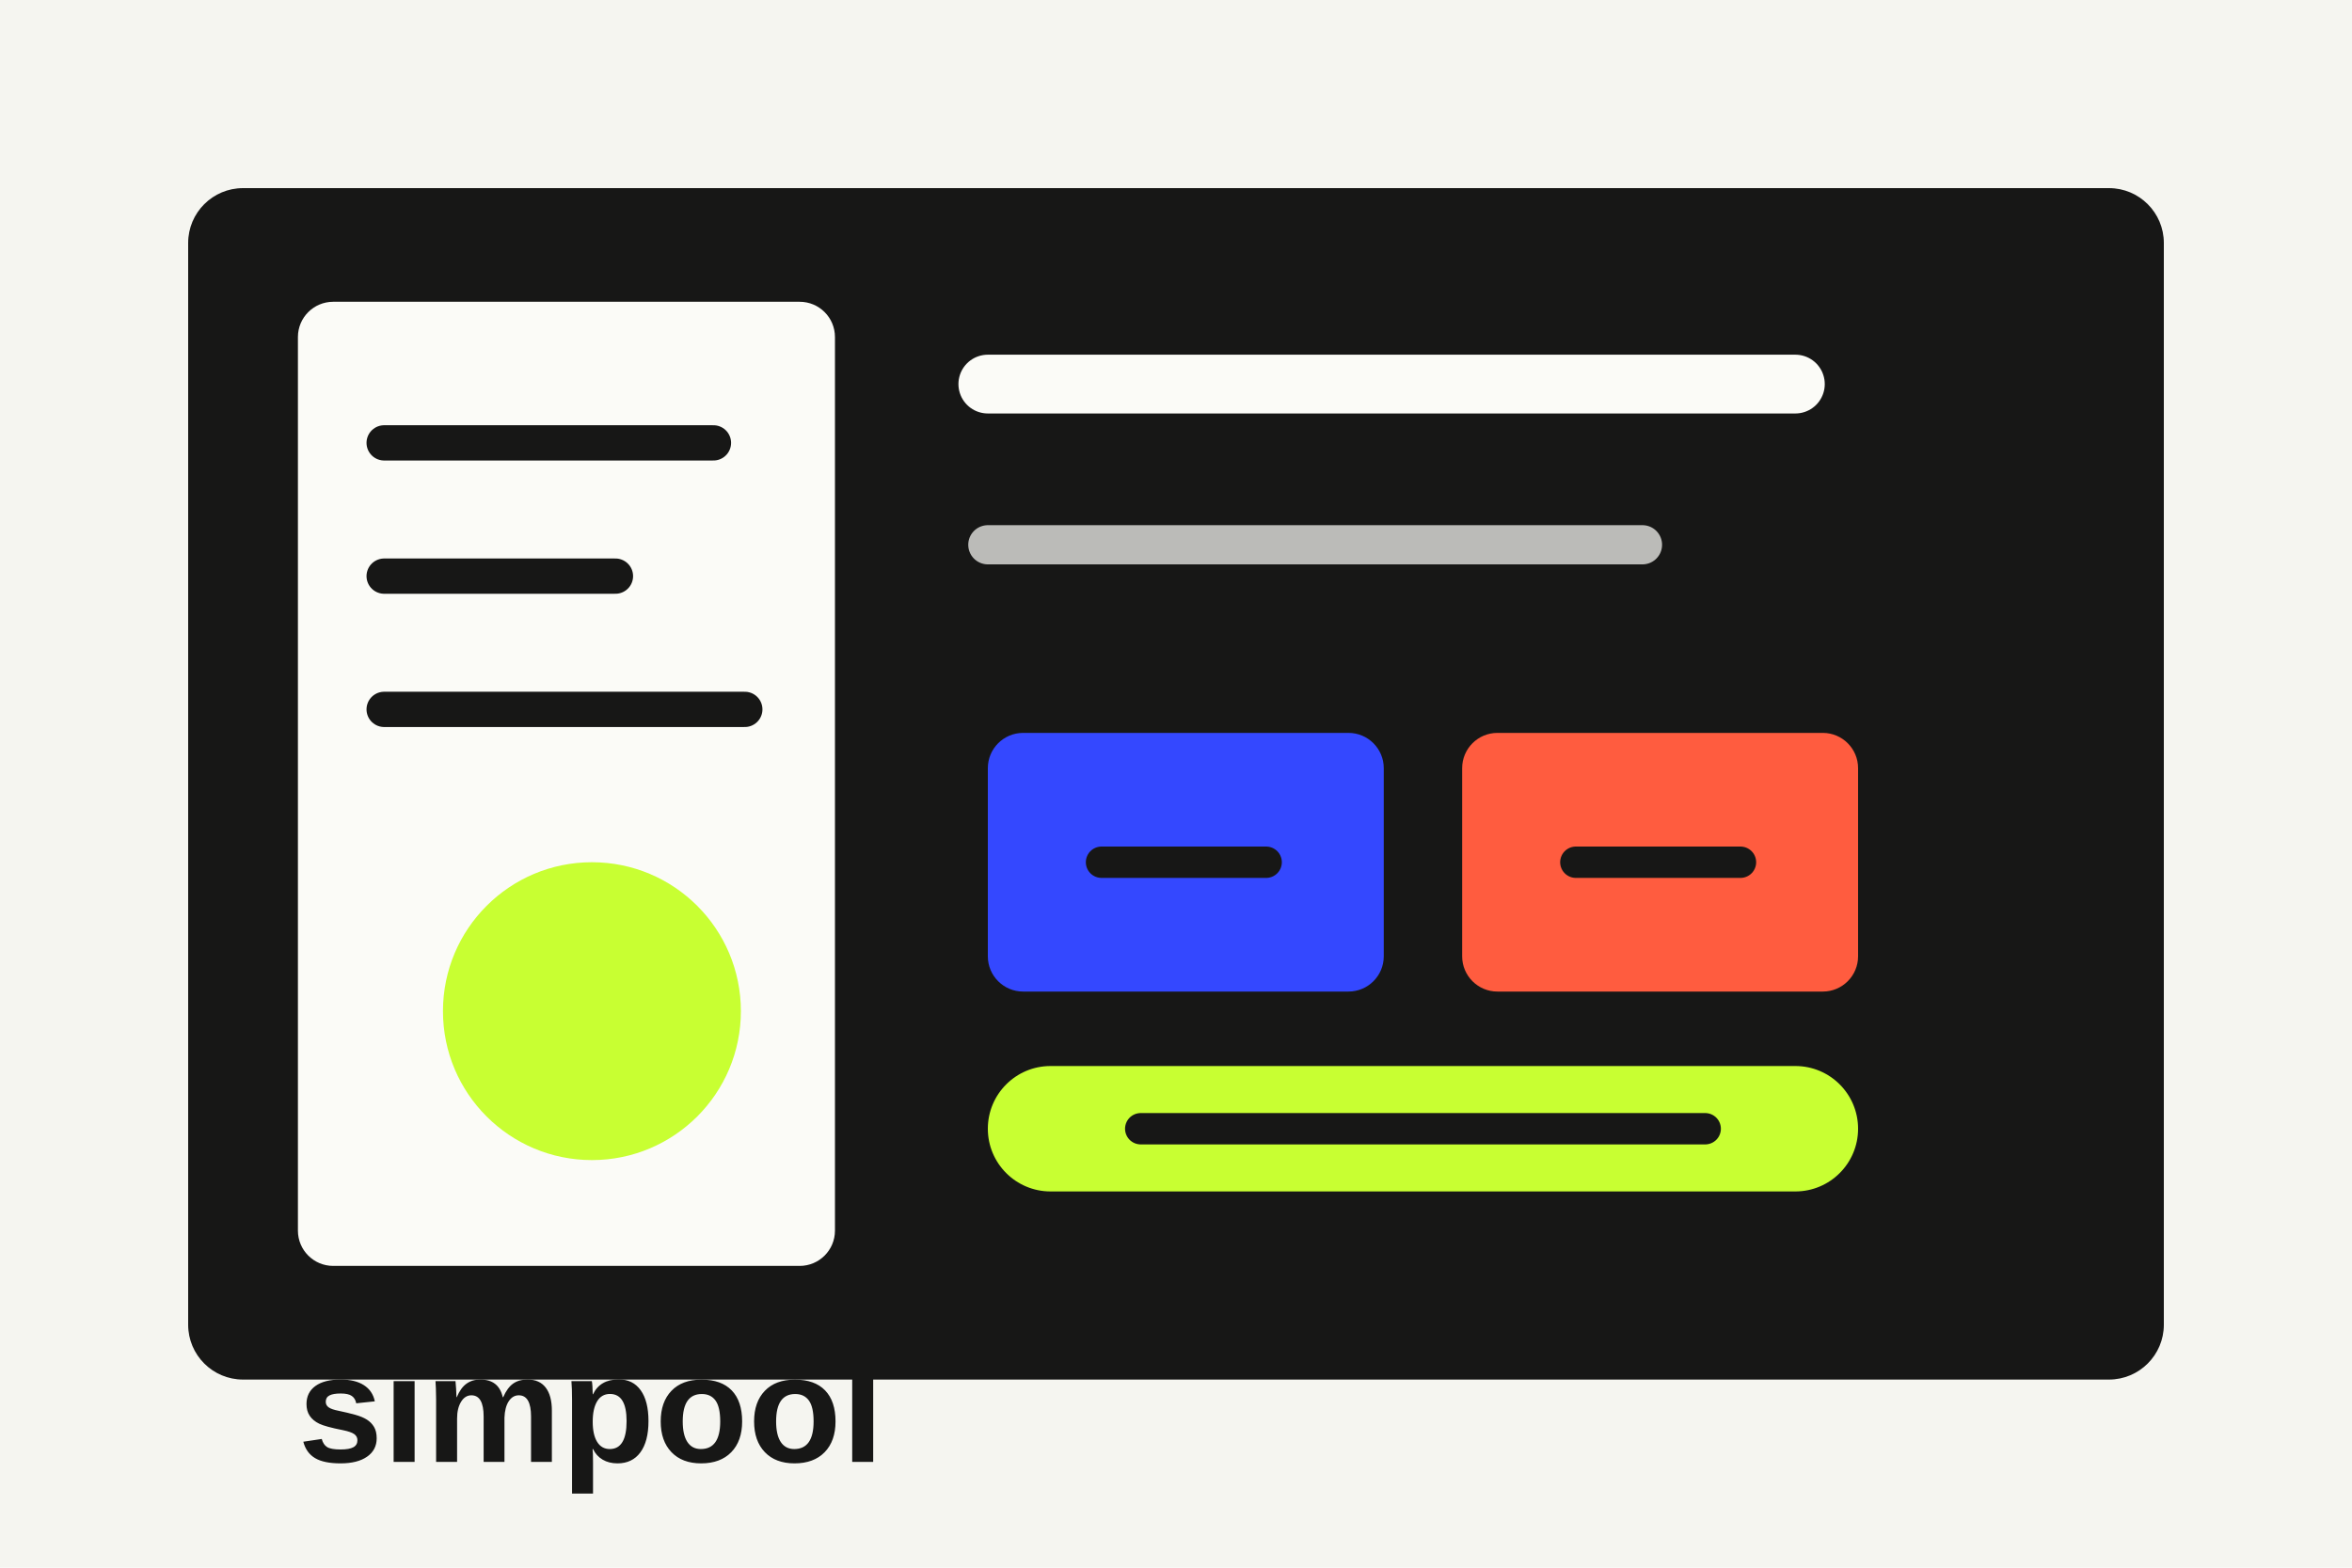
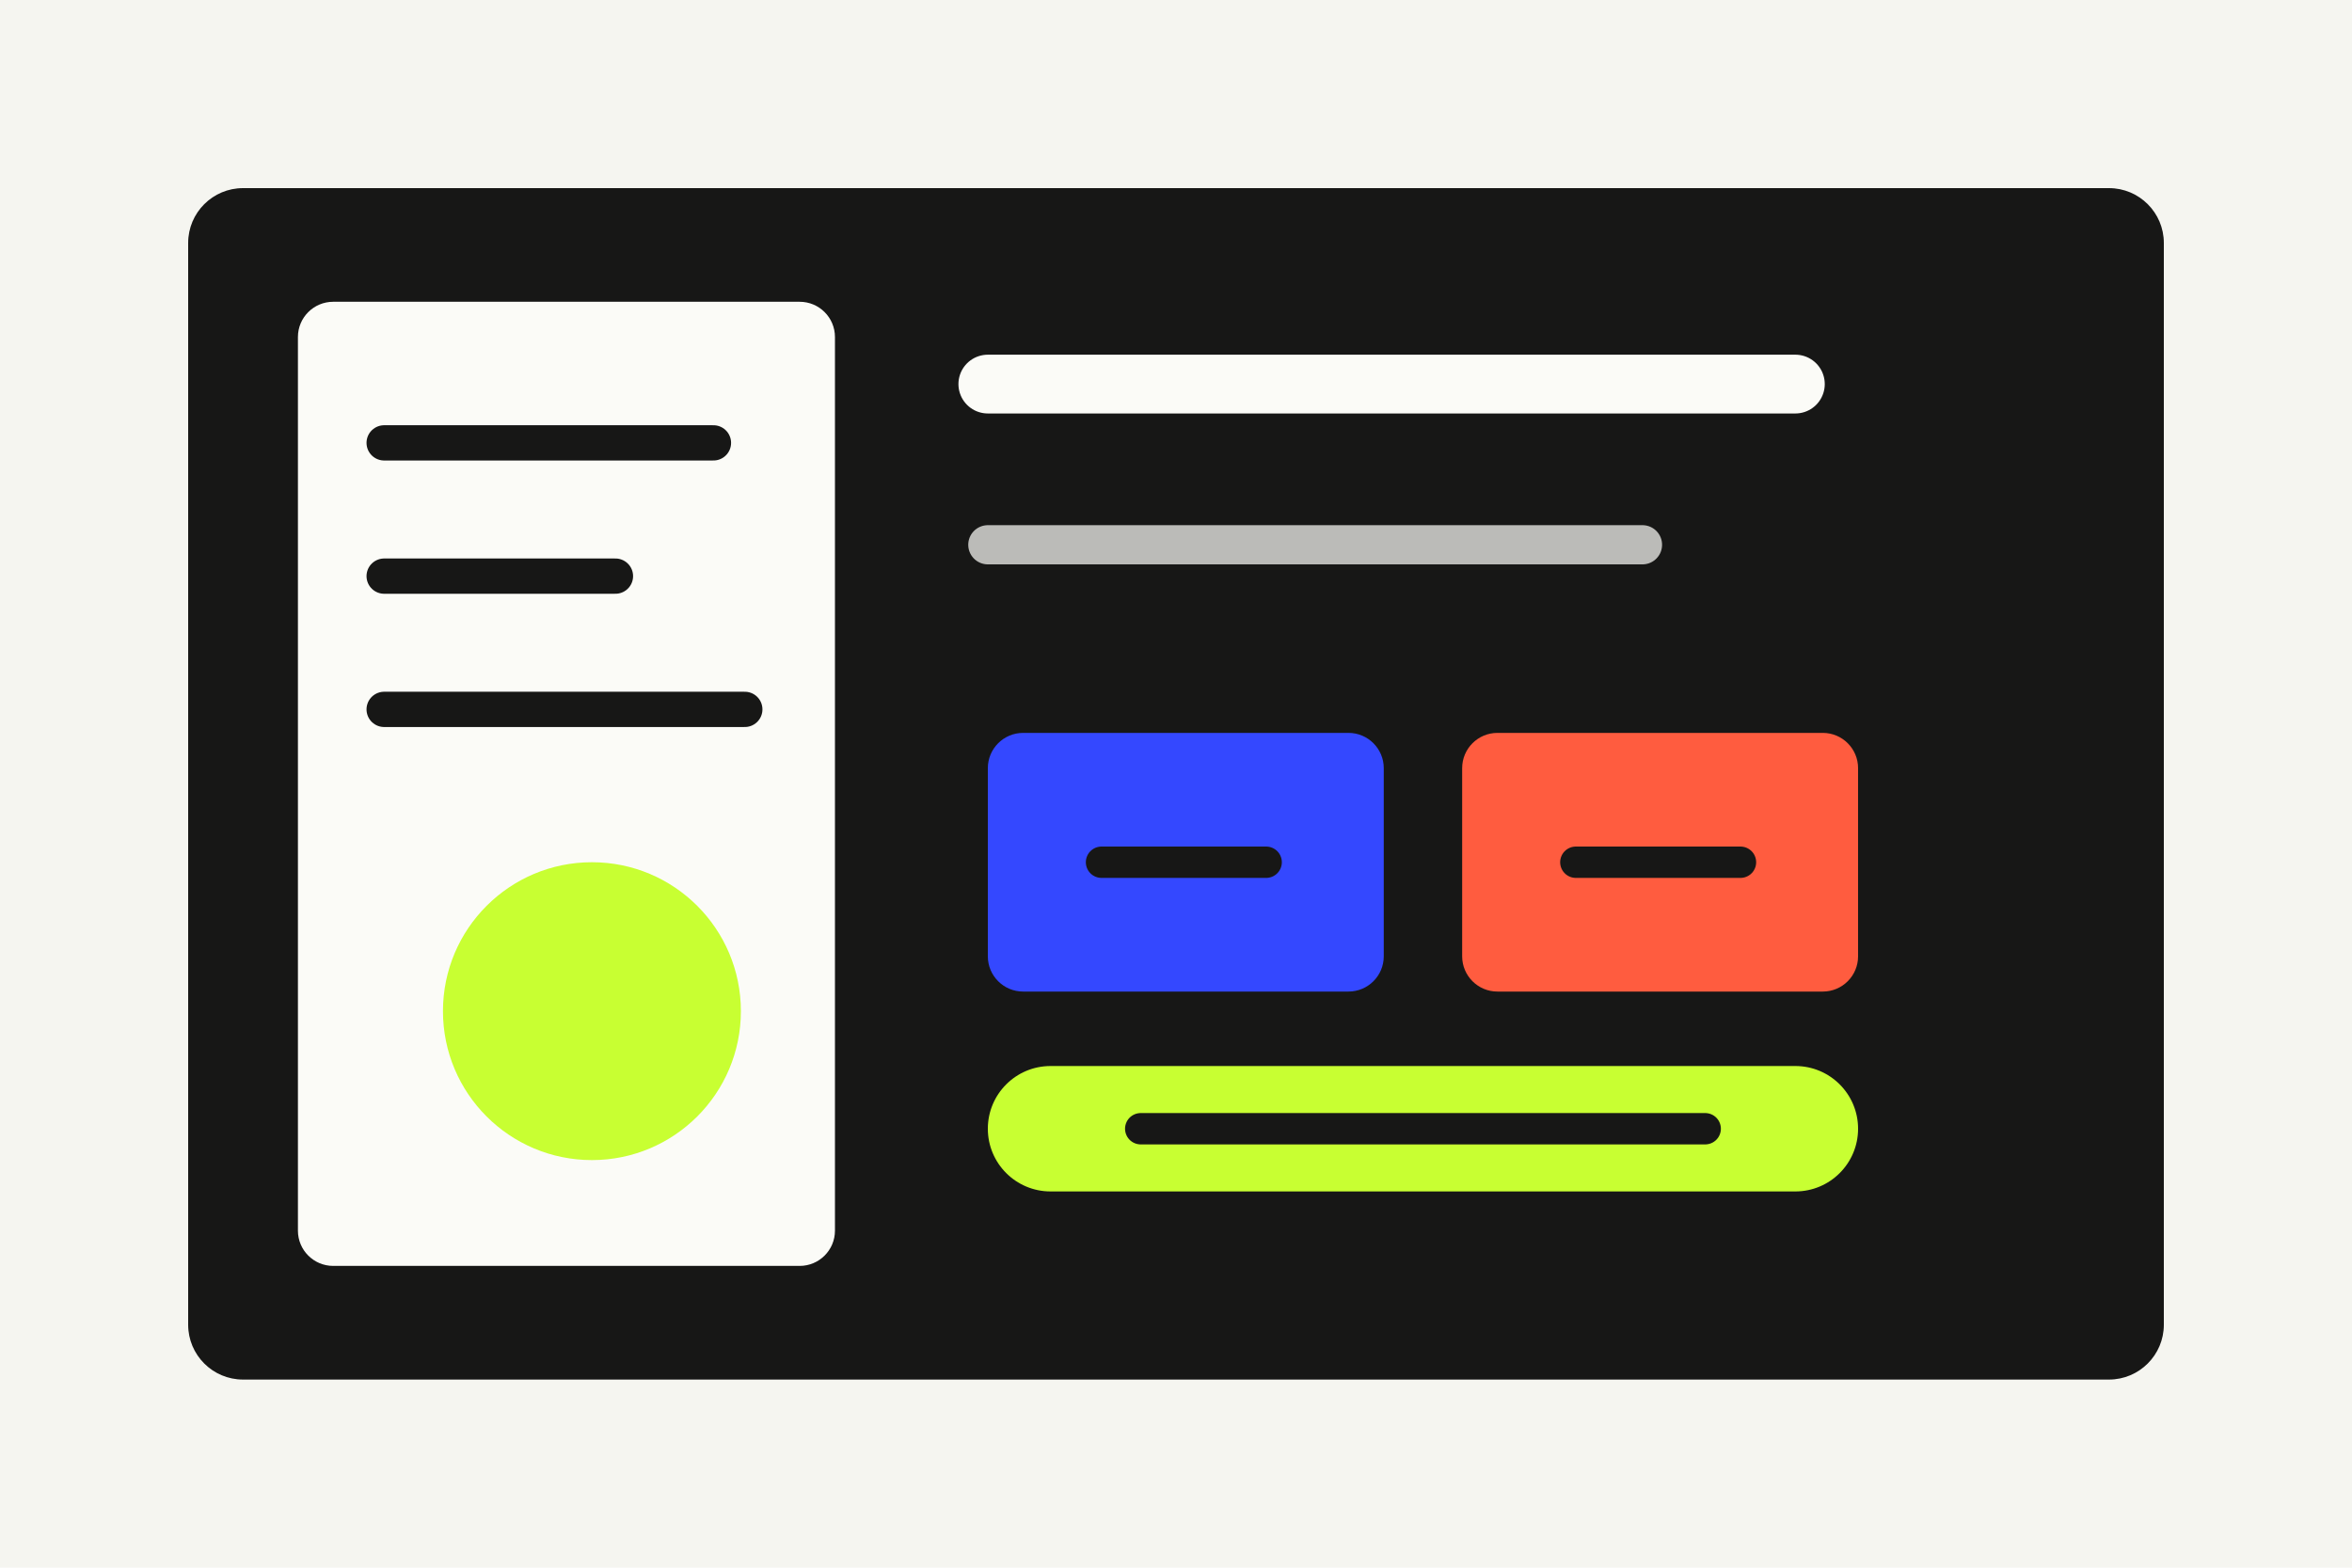
<svg xmlns="http://www.w3.org/2000/svg" viewBox="0 0 1200 800" role="img" aria-label="Simpool cover">
  <rect width="1200" height="800" fill="#f5f5f0" />
  <rect x="96" y="96" width="1008" height="608" rx="28" fill="#171716" />
  <rect x="152" y="154" width="274" height="492" rx="18" fill="#fbfbf7" />
  <path d="M196 226h168M196 294h118M196 362h184" stroke="#171716" stroke-width="18" stroke-linecap="round" />
  <circle cx="302" cy="516" r="76" fill="#c8ff32" />
  <path d="M504 196h412" stroke="#fbfbf7" stroke-width="30" stroke-linecap="round" />
  <path d="M504 278h334" stroke="#fbfbf7" stroke-width="20" stroke-linecap="round" opacity=".72" />
  <rect x="504" y="374" width="202" height="132" rx="18" fill="#3448ff" />
  <rect x="746" y="374" width="202" height="132" rx="18" fill="#ff5c3f" />
  <rect x="504" y="544" width="444" height="64" rx="32" fill="#c8ff32" />
  <path d="M562 440h84M804 440h84M582 576h288" stroke="#171716" stroke-width="16" stroke-linecap="round" />
-   <text x="152" y="746" fill="#171716" font-family="Arial, sans-serif" font-size="78" font-weight="700">simpool</text>
</svg>
